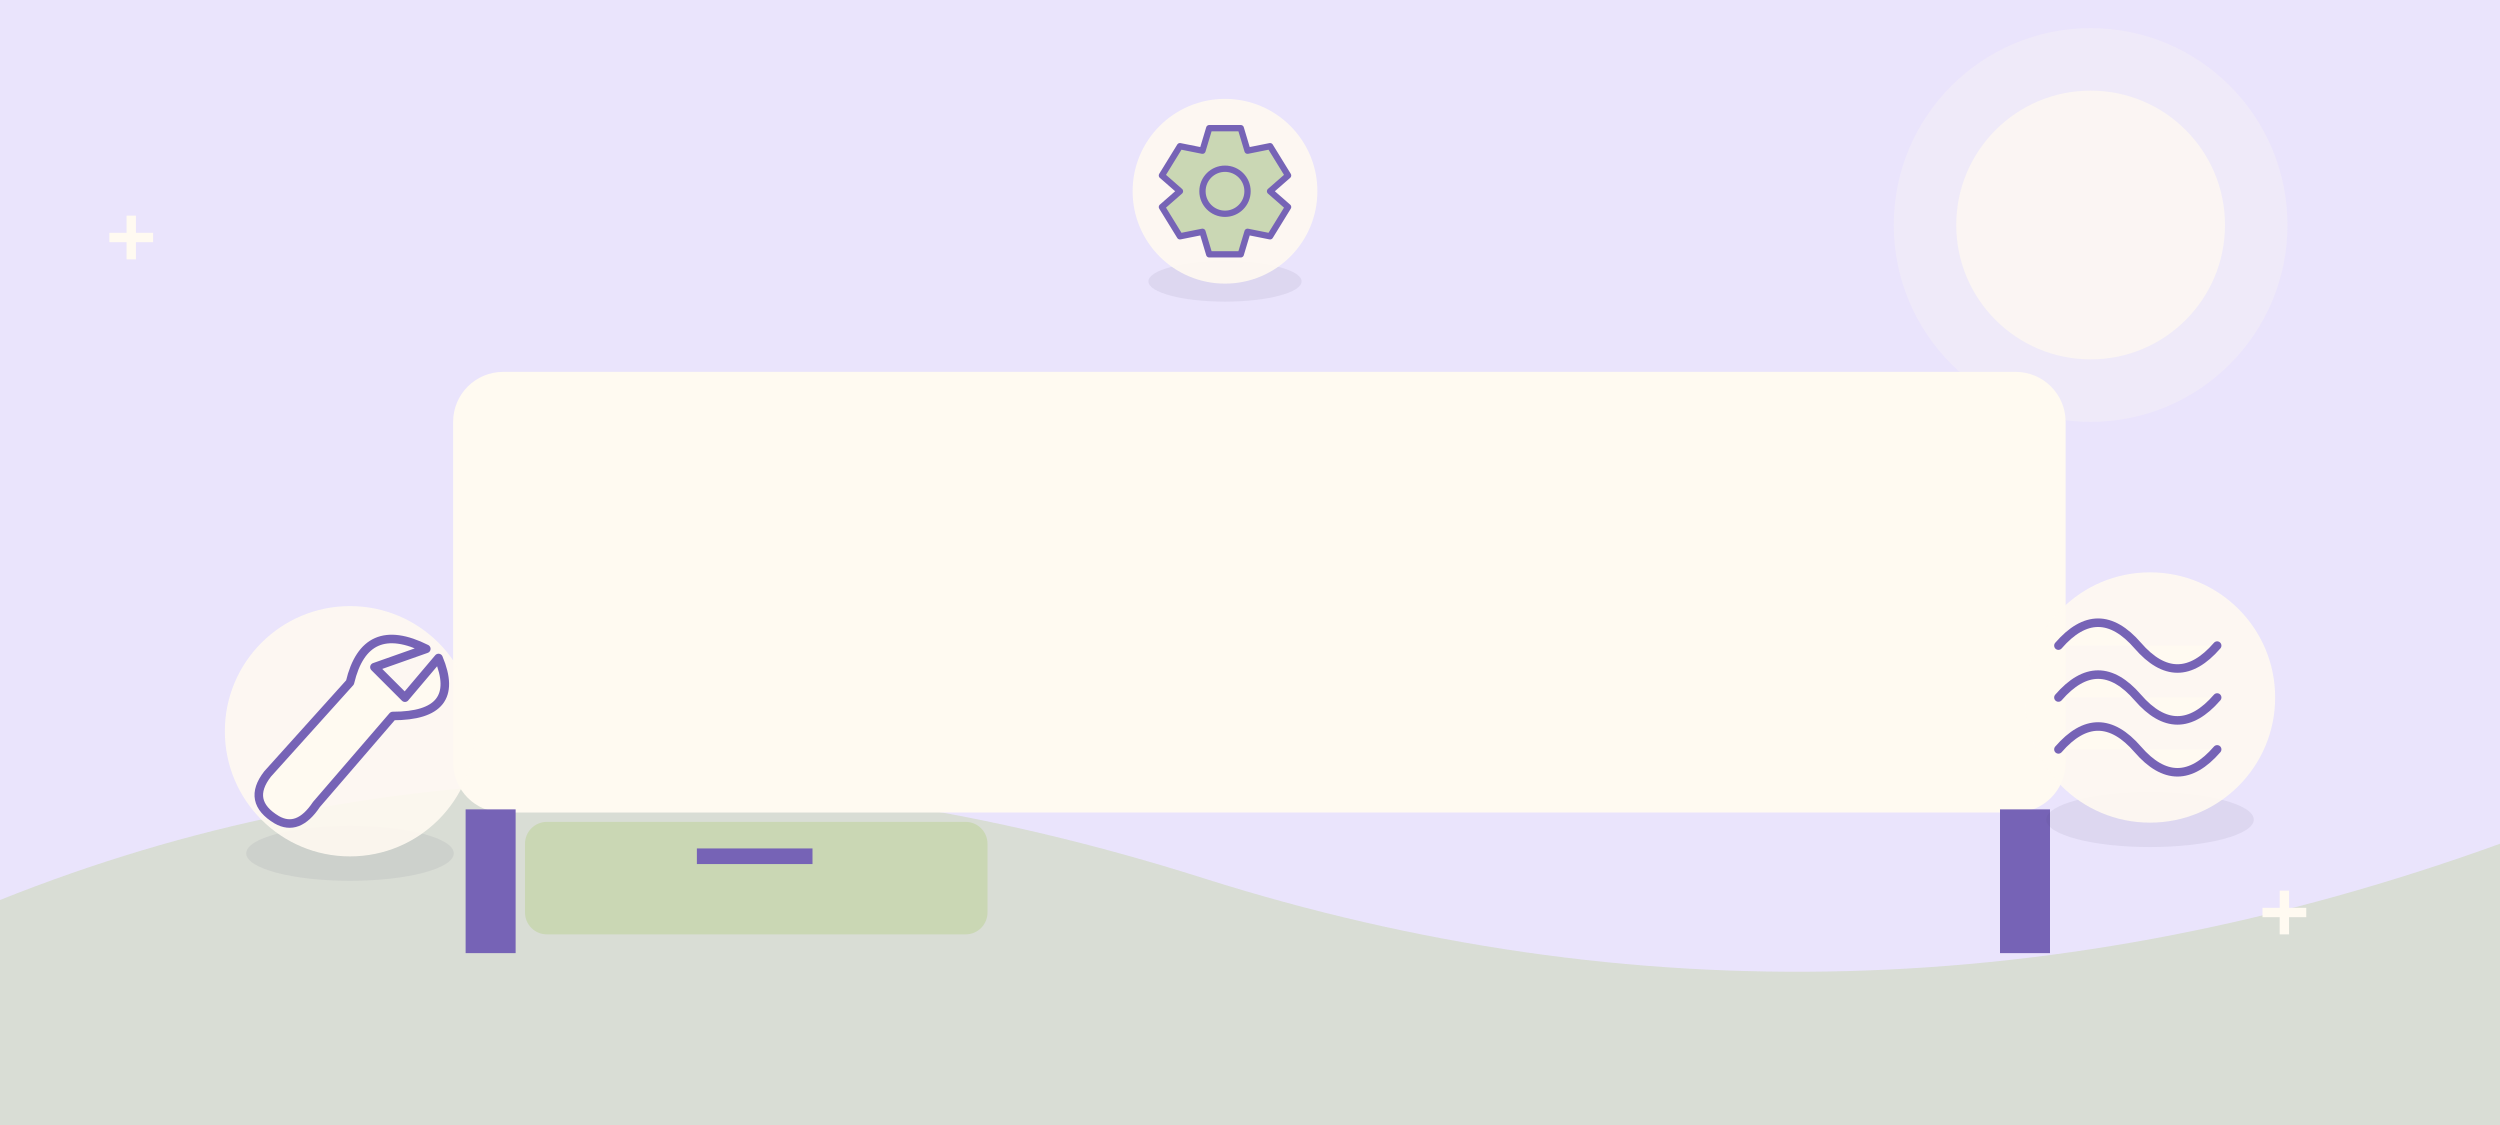
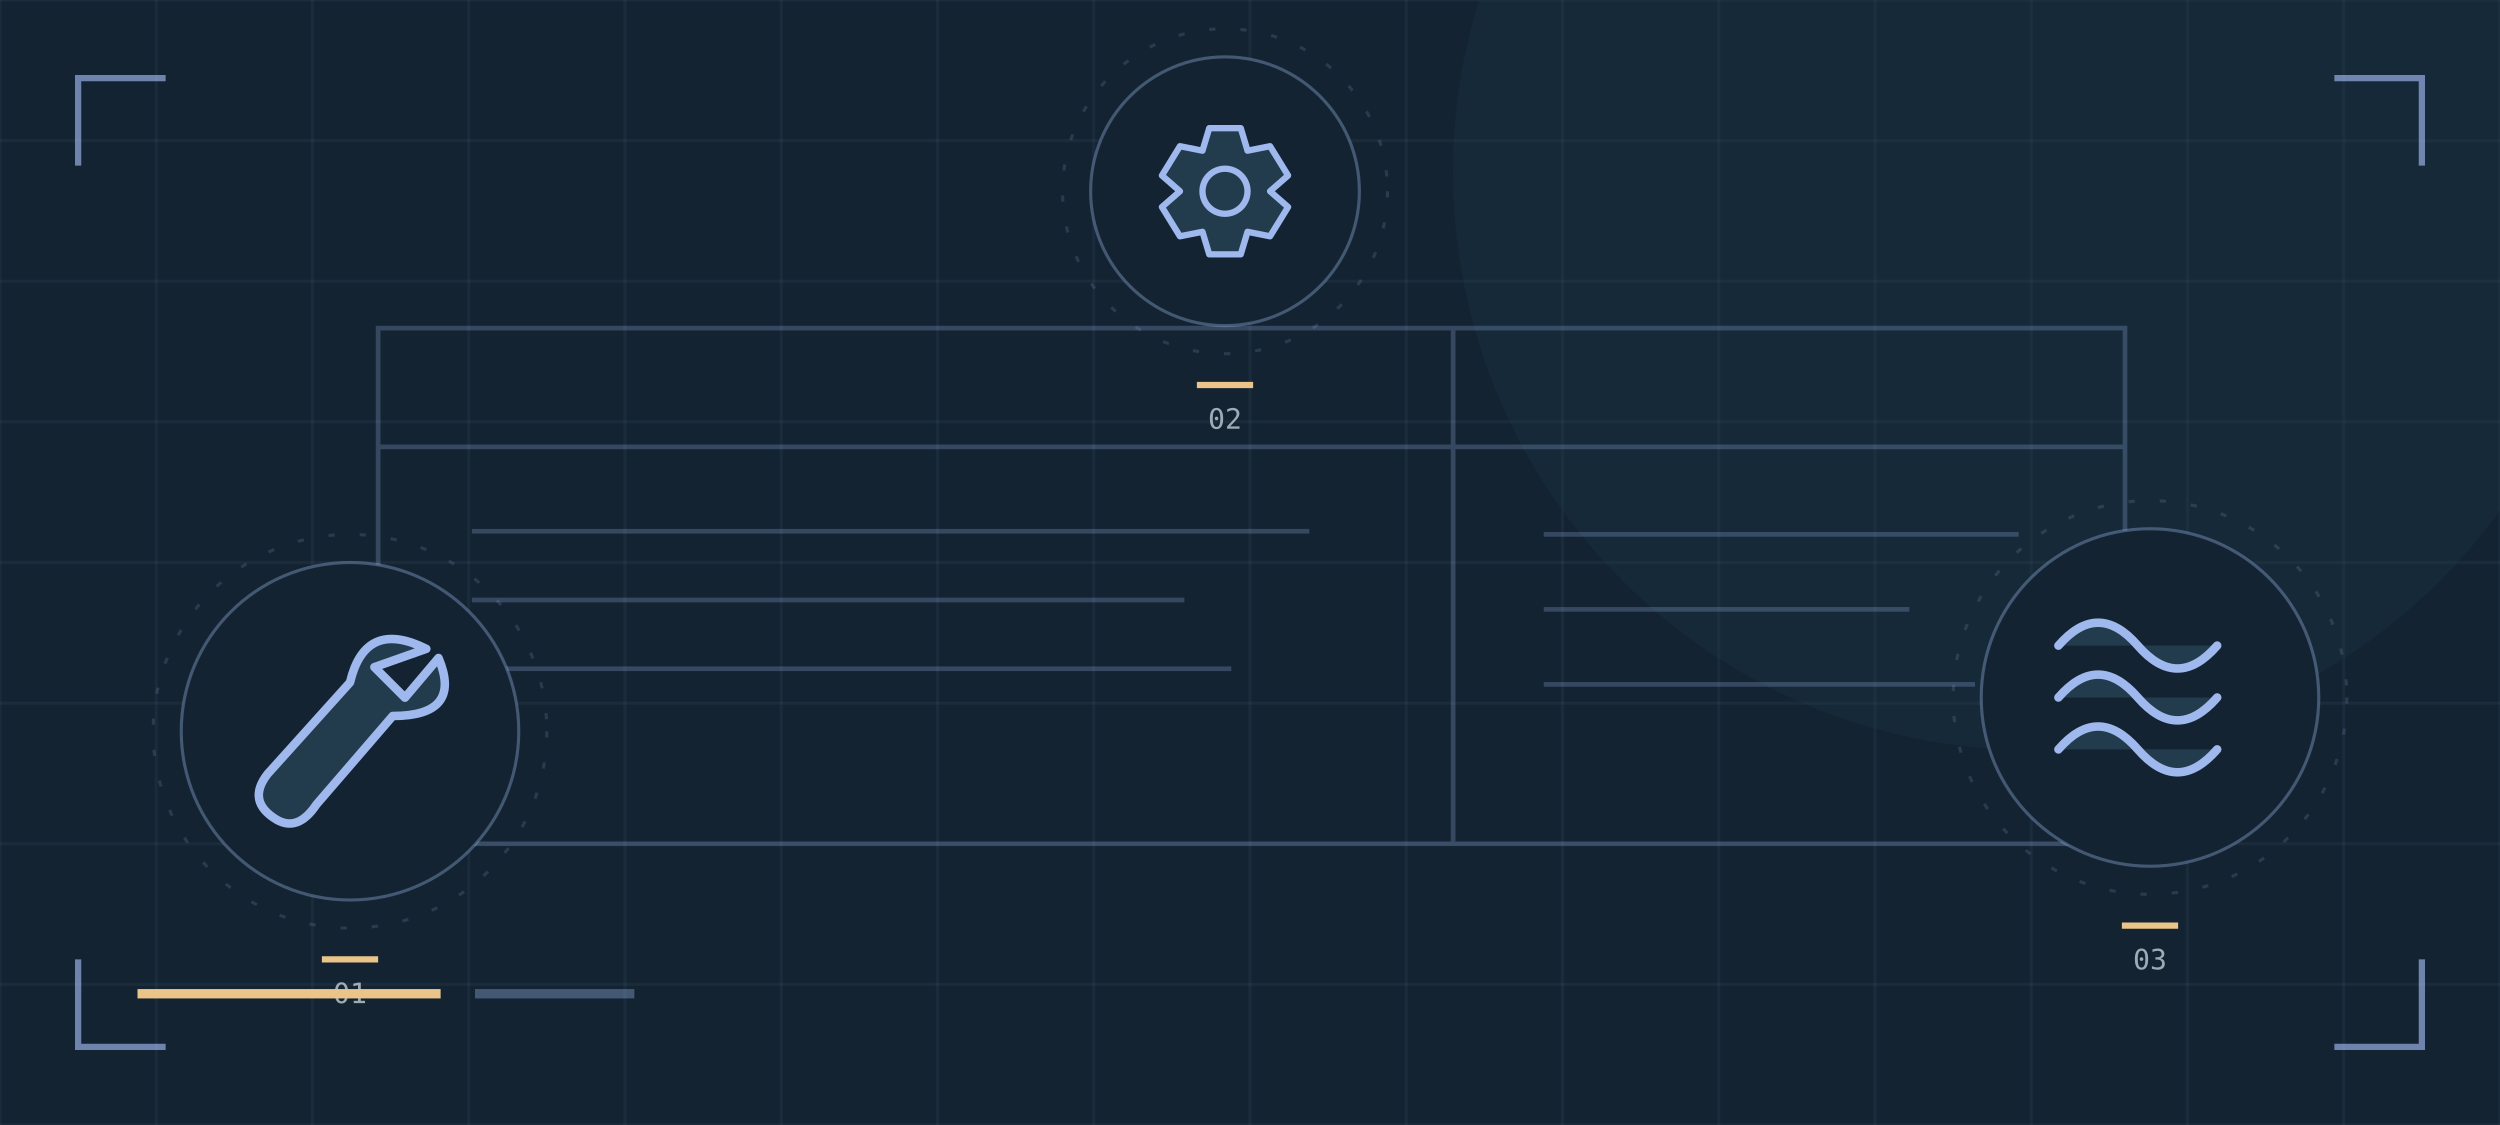
<svg xmlns="http://www.w3.org/2000/svg" class="world-art world-preview " viewBox="0 0 800 360" role="img" aria-label="Repair challenge: Learn it by fixing it">
  <g>
-     <rect width="800" height="360" fill="#eae4fc" />
-     <circle cx="669" cy="72" r="43" fill="#fffaf1" opacity=".7" />
-     <circle cx="669" cy="72" r="63" fill="#fffaf1" opacity=".25" />
-     <path d="M0 288Q180 216 385 281T800 270V360H0Z" fill="#cad7b4" opacity=".55" />
-     <rect x="145" y="119" width="516" height="141" rx="16" fill="#fffaf1" />
-     <path d="M157 259V305M648 259V305" stroke="#7663b6" stroke-width="16" />
-     <rect x="168" y="263" width="148" height="36" rx="7" fill="#cad7b4" />
-     <path d="M223 274H260" stroke="#7663b6" stroke-width="5" />
-     <g transform="translate(112 234) scale(0.9767442)">
-       <ellipse cy="40" rx="34" ry="9" fill="#443e66" opacity=".08" />
-       <circle r="41" fill="#fffaf1" opacity=".9" />
-       <g stroke="#7663b6" stroke-width="2.8" stroke-linecap="round" stroke-linejoin="round" fill="#fffaf1">
-         <path d="M25-27Q5-37 0-16L-27 14Q-34 23-24 29Q-17 33-11 24L14-5Q37-5 29-24L18-11L8-21Z" />
+     <rect width="800" height="360" fill="#132331" />
+     <g stroke="#9fb9ef" stroke-opacity=".055" fill="none">
+       <path d="M0 0V360" />
+       <path d="M50 0V360" />
+       <path d="M100 0V360" />
+       <path d="M150 0V360" />
+       <path d="M200 0V360" />
+       <path d="M250 0V360" />
+       <path d="M300 0V360" />
+       <path d="M350 0V360" />
+       <path d="M400 0V360" />
+       <path d="M450 0V360" />
+       <path d="M500 0V360" />
+       <path d="M550 0V360" />
+       <path d="M600 0V360" />
+       <path d="M650 0V360" />
+       <path d="M700 0V360" />
+       <path d="M750 0V360" />
+       <path d="M800 0V360" />
+       <path d="M0 0H800" />
+       <path d="M0 45H800" />
+       <path d="M0 90H800" />
+       <path d="M0 135H800" />
+       <path d="M0 180H800" />
+       <path d="M0 225H800" />
+       <path d="M0 270H800" />
+       <path d="M0 315H800" />
+       <path d="M0 360H800" />
+     </g>
+     <circle cx="650" cy="55" r="185" fill="#203b4a" opacity=".25" />
+     <g stroke="#9fb9ef" stroke-width="1.5" stroke-opacity=".25" fill="none">
+       <path d="M121 105H680V270H121ZM121 143H680M465 105V270M151 170H419M151 192H379M151 214H394M494 171H646M494 195H611M494 219H632" />
+     </g>
+     <g transform="translate(112 234)">
+       <circle r="54" fill="#132331" stroke="#9fb9ef" stroke-opacity=".35" />
+       <circle r="63" fill="none" stroke="#9fb9ef" stroke-opacity=".16" stroke-dasharray="2 8" />
+       <g transform="scale(0.9767442)">
+         <g stroke="#9fb9ef" stroke-width="2.8" stroke-linecap="round" stroke-linejoin="round" fill="#233c4d">
+           <path d="M25-27Q5-37 0-16L-27 14Q-34 23-24 29Q-17 33-11 24L14-5Q37-5 29-24L18-11L8-21Z" />
+         </g>
      </g>
+       <path d="M-9 73H9" stroke="#eac489" stroke-width="2" />
+       <text y="87" fill="#d8e6ed" text-anchor="middle" font-family="monospace" font-size="9" opacity=".7">01</text>
    </g>
-     <g transform="translate(392 61.2) scale(0.7209302)">
-       <ellipse cy="40" rx="34" ry="9" fill="#443e66" opacity=".08" />
-       <circle r="41" fill="#fffaf1" opacity=".9" />
-       <g stroke="#7663b6" stroke-width="2.8" stroke-linecap="round" stroke-linejoin="round" fill="#cad7b4">
-         <path d="M-7-28H7L10-18L20-20L28-7L20 0L28 7L20 20L10 18L7 28H-7L-10 18L-20 20L-28 7L-20 0L-28-7L-20-20L-10-18Z" />
-         <circle r="10" />
+     <g transform="translate(392 61.2)">
+       <circle r="43" fill="#132331" stroke="#9fb9ef" stroke-opacity=".35" />
+       <circle r="52" fill="none" stroke="#9fb9ef" stroke-opacity=".16" stroke-dasharray="2 8" />
+       <g transform="scale(0.7209302)">
+         <g stroke="#9fb9ef" stroke-width="2.8" stroke-linecap="round" stroke-linejoin="round" fill="#233c4d">
+           <path d="M-7-28H7L10-18L20-20L28-7L20 0L28 7L20 20L10 18L7 28H-7L-10 18L-20 20L-28 7L-20 0L-28-7L-20-20L-10-18Z" />
+           <circle r="10" />
+         </g>
      </g>
+       <path d="M-9 62H9" stroke="#eac489" stroke-width="2" />
+       <text y="76" fill="#d8e6ed" text-anchor="middle" font-family="monospace" font-size="9" opacity=".7">02</text>
    </g>
-     <g transform="translate(688 223.2) scale(0.9767442)">
-       <ellipse cy="40" rx="34" ry="9" fill="#443e66" opacity=".08" />
-       <circle r="41" fill="#fffaf1" opacity=".9" />
-       <g stroke="#7663b6" stroke-width="2.8" stroke-linecap="round" stroke-linejoin="round" fill="#fffaf1">
-         <path d="M-30-17Q-17-32-4-17T22-17M-30 0Q-17-15-4 0T22 0M-30 17Q-17 2-4 17T22 17" />
+     <g transform="translate(688 223.2)">
+       <circle r="54" fill="#132331" stroke="#9fb9ef" stroke-opacity=".35" />
+       <circle r="63" fill="none" stroke="#9fb9ef" stroke-opacity=".16" stroke-dasharray="2 8" />
+       <g transform="scale(0.9767442)">
+         <g stroke="#9fb9ef" stroke-width="2.8" stroke-linecap="round" stroke-linejoin="round" fill="#233c4d">
+           <path d="M-30-17Q-17-32-4-17T22-17M-30 0Q-17-15-4 0T22 0M-30 17Q-17 2-4 17T22 17" />
+         </g>
      </g>
+       <path d="M-9 73H9" stroke="#eac489" stroke-width="2" />
+       <text y="87" fill="#d8e6ed" text-anchor="middle" font-family="monospace" font-size="9" opacity=".7">03</text>
    </g>
-     <path d="M42 69v14M35 76h14M731 285v14M724 292h14" stroke="#fffaf1" stroke-width="3" />
+     <path d="M25 53V25H53M747 25H775V53M25 307V335H53M747 335H775V307" stroke="#9fb9ef" stroke-width="2" fill="none" opacity=".65" />
+     <path d="M44 318H141" stroke="#eac489" stroke-width="3" />
+     <path d="M152 318H203" stroke="#9fb9ef" stroke-width="3" opacity=".35" />
  </g>
</svg>
